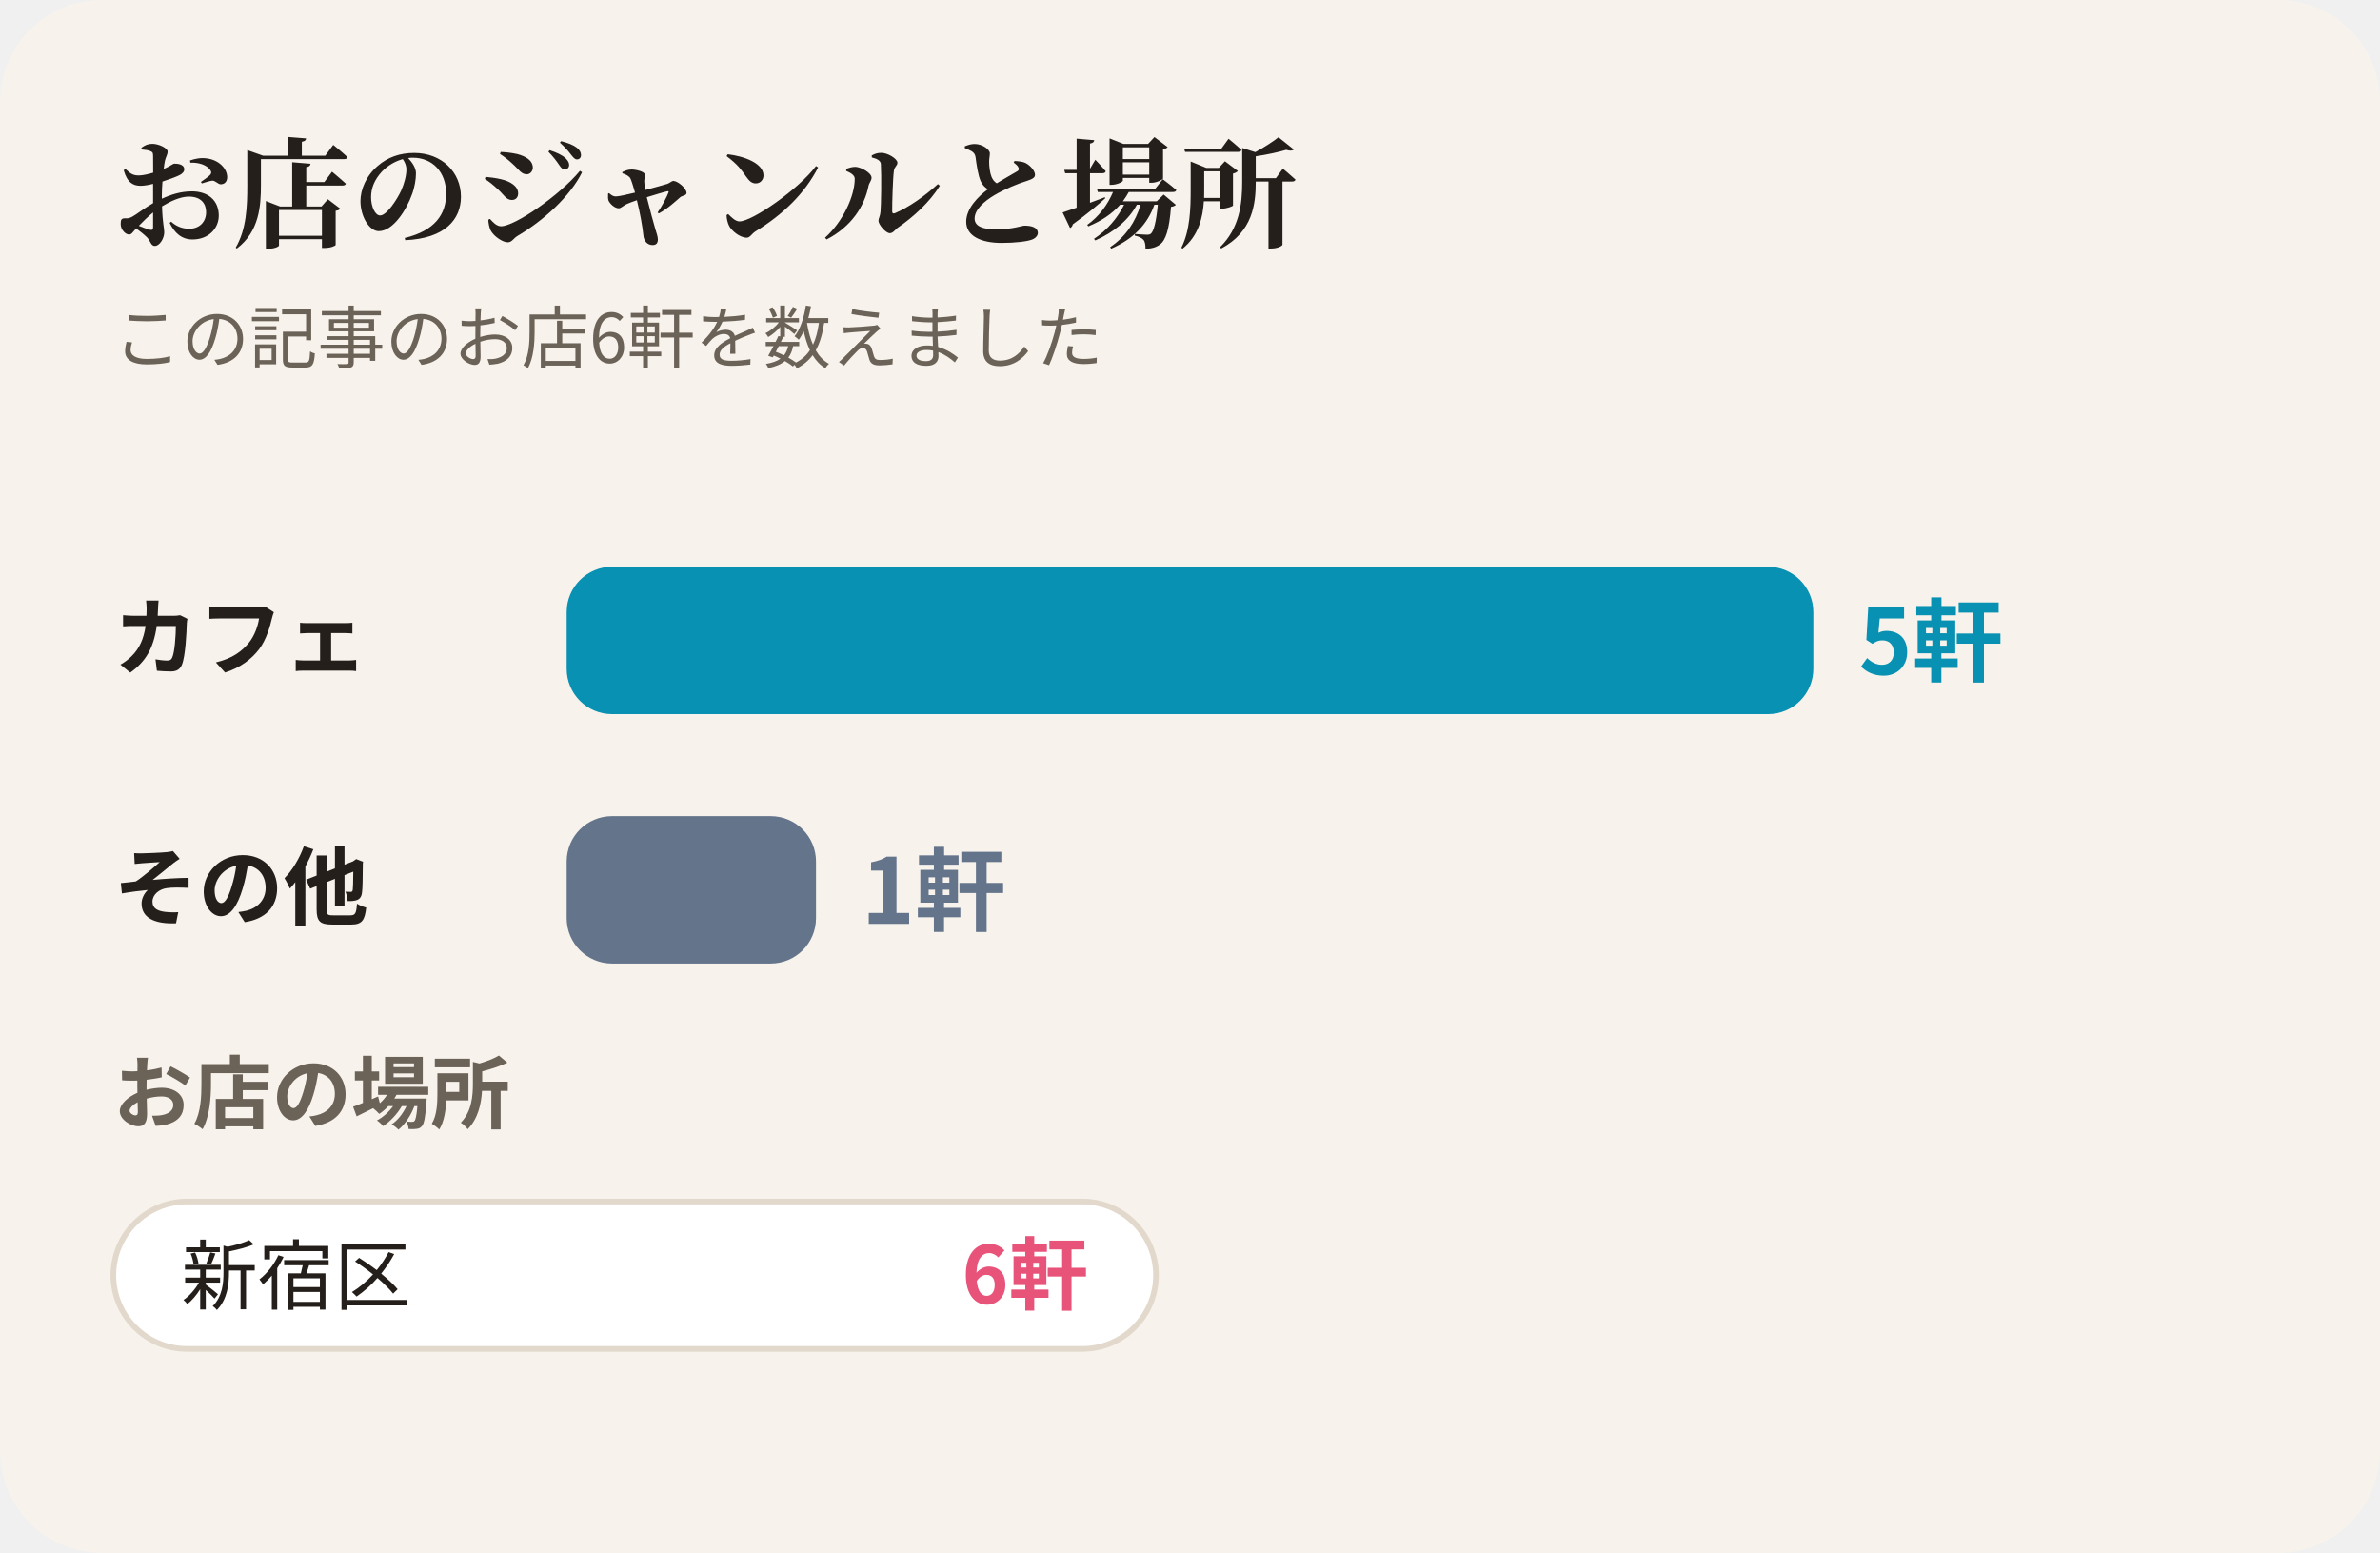
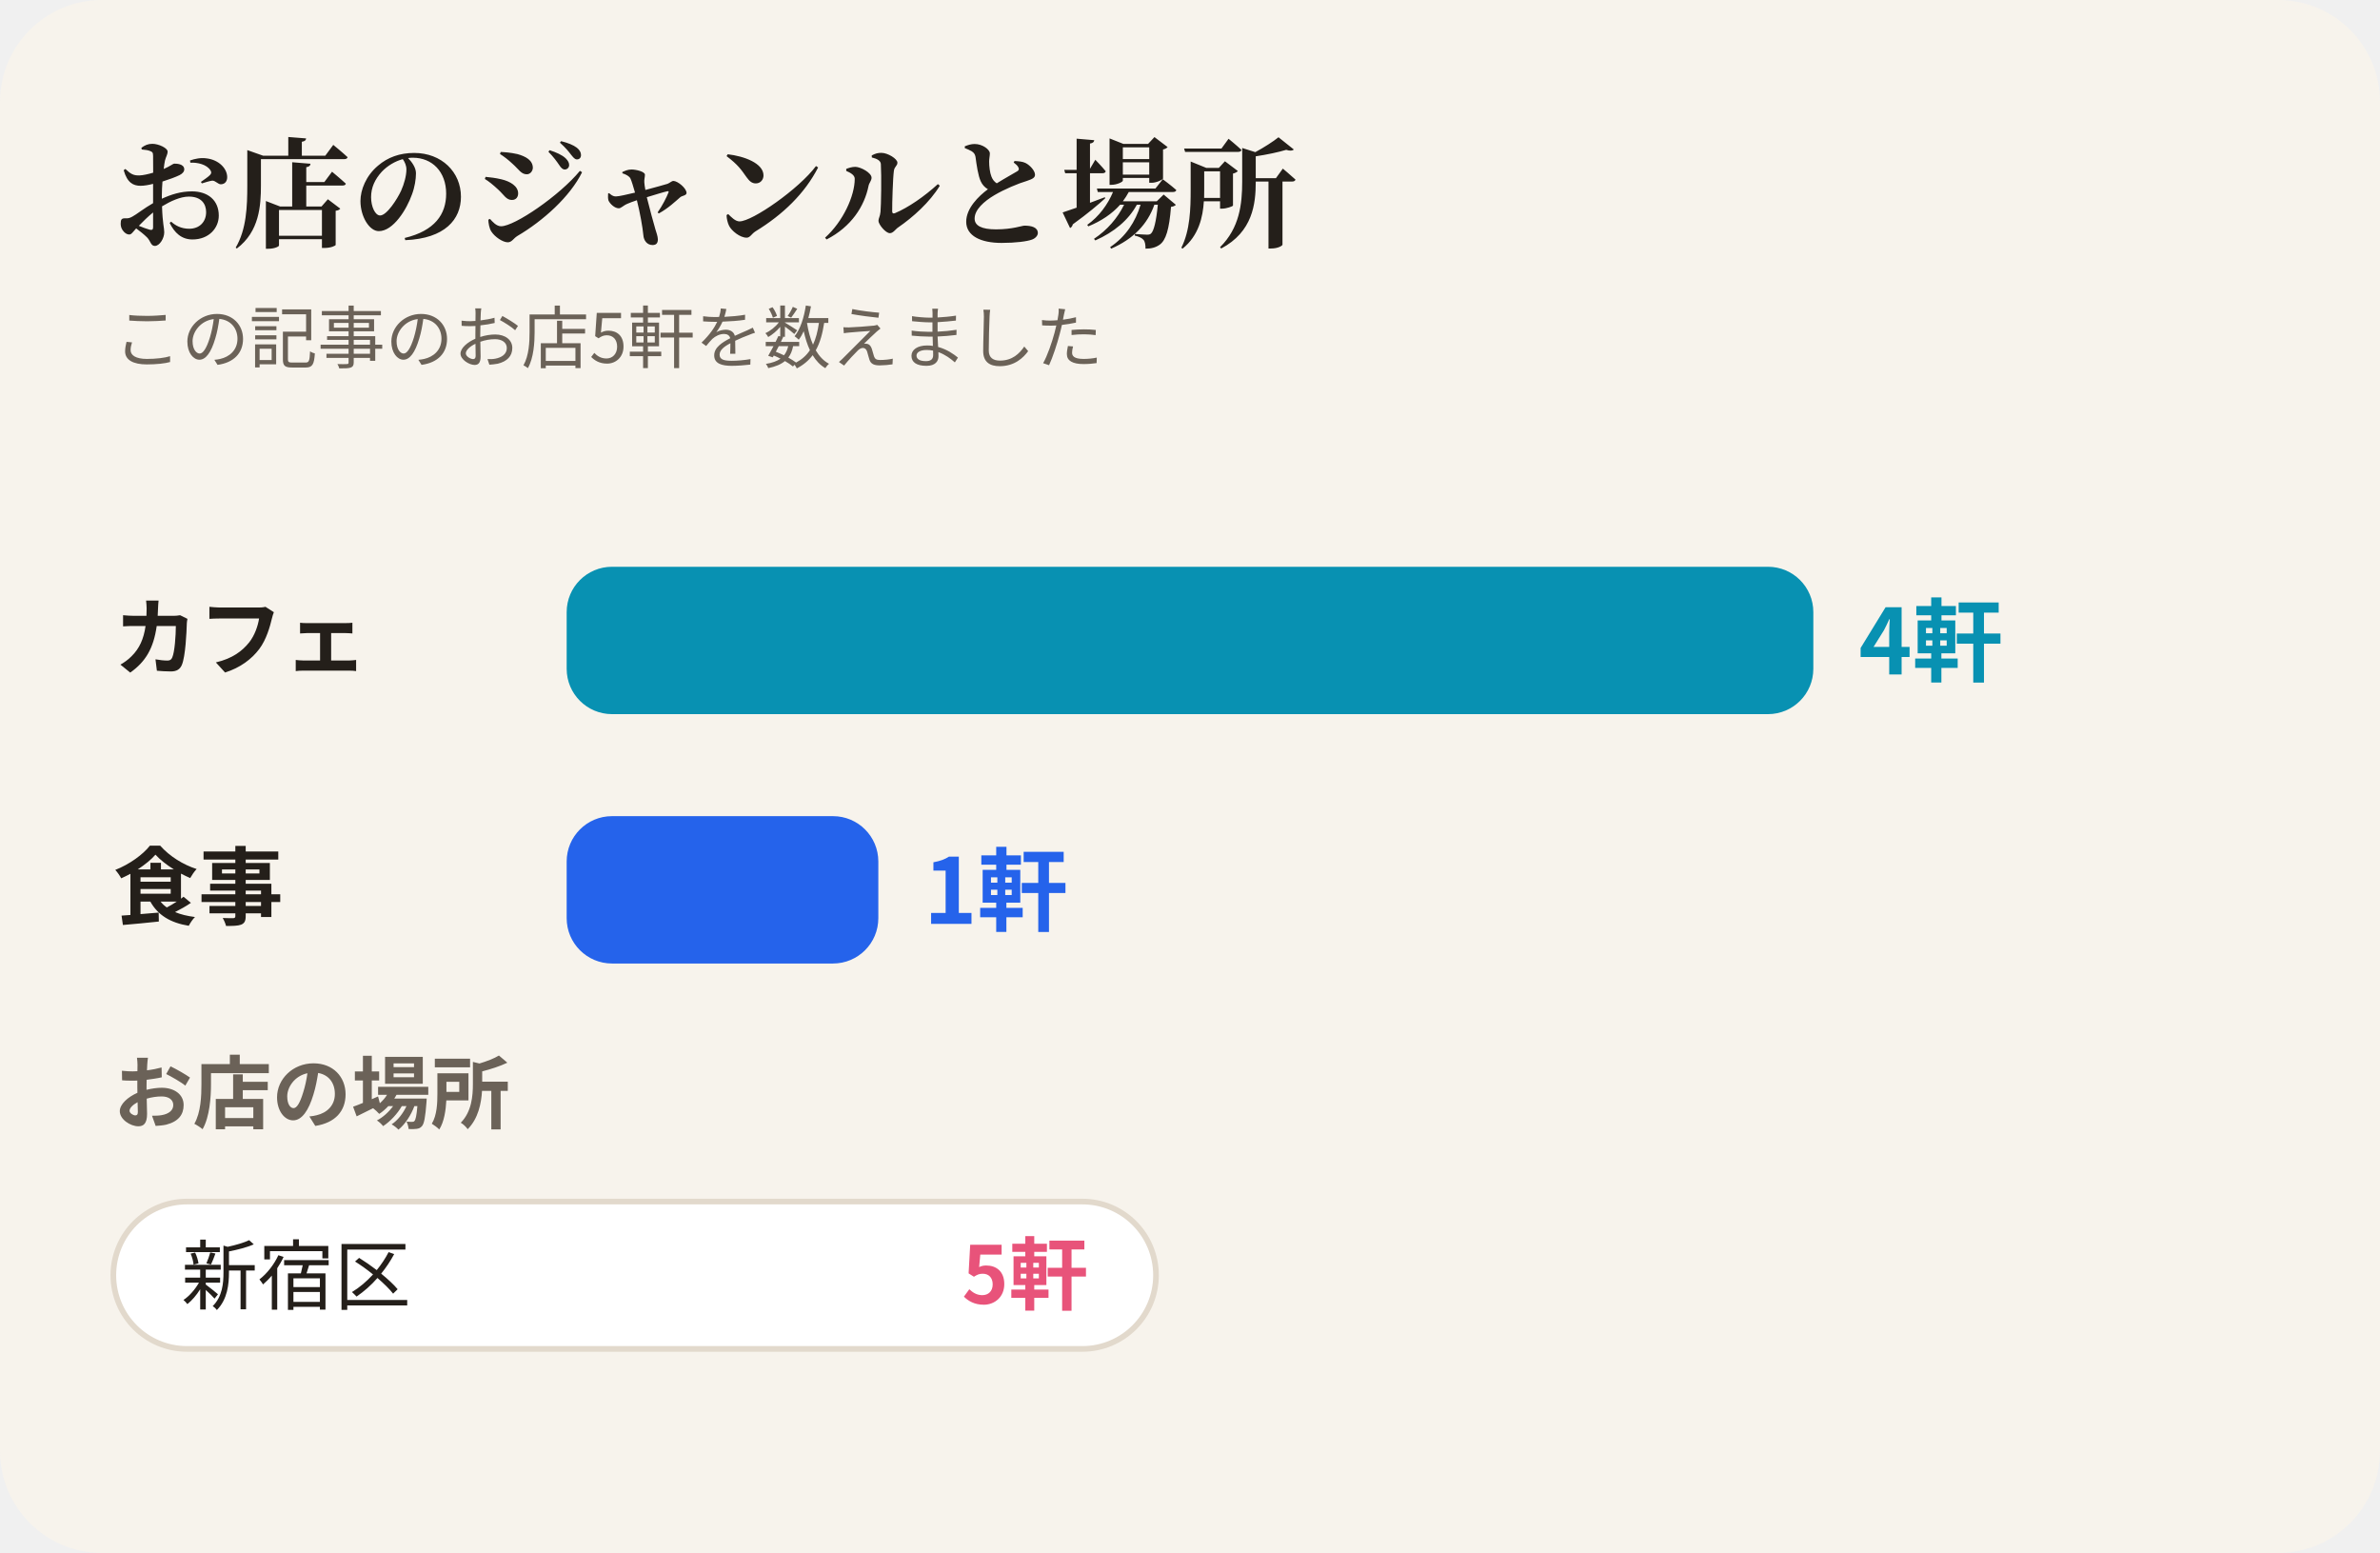
<svg xmlns="http://www.w3.org/2000/svg" viewBox="0 0 420 274" width="420" height="274" font-family="'Hiragino Sans','Noto Sans CJK JP','Noto Sans JP',sans-serif">
  <rect width="420" height="274" rx="18" fill="#F7F3EC" />
  <text x="20" y="42" font-size="21" font-weight="800" fill="#241F1A" font-family="'Hiragino Mincho ProN','Noto Serif CJK JP','Noto Serif JP',serif">お店のジャンルと場所</text>
-   <text x="20" y="64" font-size="12" fill="#6B6258">この記事のお店6軒を数えました</text>
+   <text x="20" y="64" font-size="12" fill="#6B6258">この記事のお店5軒を数えました</text>
  <text x="20" y="118" font-size="15" font-weight="700" fill="#241F1A">カフェ</text>
  <rect x="100" y="100" width="220" height="26" rx="8" fill="#0891b2" />
-   <text x="328" y="119" font-size="16" font-weight="800" fill="#0891b2">5軒</text>
-   <text x="20" y="162" font-size="15" font-weight="700" fill="#241F1A">その他</text>
-   <rect x="100" y="144" width="44" height="26" rx="8" fill="#64748b" />
-   <text x="152" y="163" font-size="16" font-weight="800" fill="#64748b">1軒</text>
+   <text x="328" y="119" font-size="16" font-weight="800" fill="#0891b2">4軒</text>
+   <text x="20" y="162" font-size="15" font-weight="700" fill="#241F1A">食事</text>
+   <rect x="100" y="144" width="55" height="26" rx="8" fill="#2563eb" />
+   <text x="163" y="163" font-size="16" font-weight="800" fill="#2563eb">1軒</text>
  <text x="20" y="198" font-size="14" font-weight="700" fill="#6B6258">お店の場所</text>
  <rect x="20" y="212" width="184" height="26" rx="13" fill="#fff" stroke="#E2D9CC" />
  <text x="32" y="230" font-size="13.5" fill="#241F1A">新宿区</text>
-   <text x="192" y="230" font-size="14" font-weight="800" text-anchor="end" fill="#e8537a">6軒</text>
+   <text x="192" y="230" font-size="14" font-weight="800" text-anchor="end" fill="#e8537a">5軒</text>
</svg>
